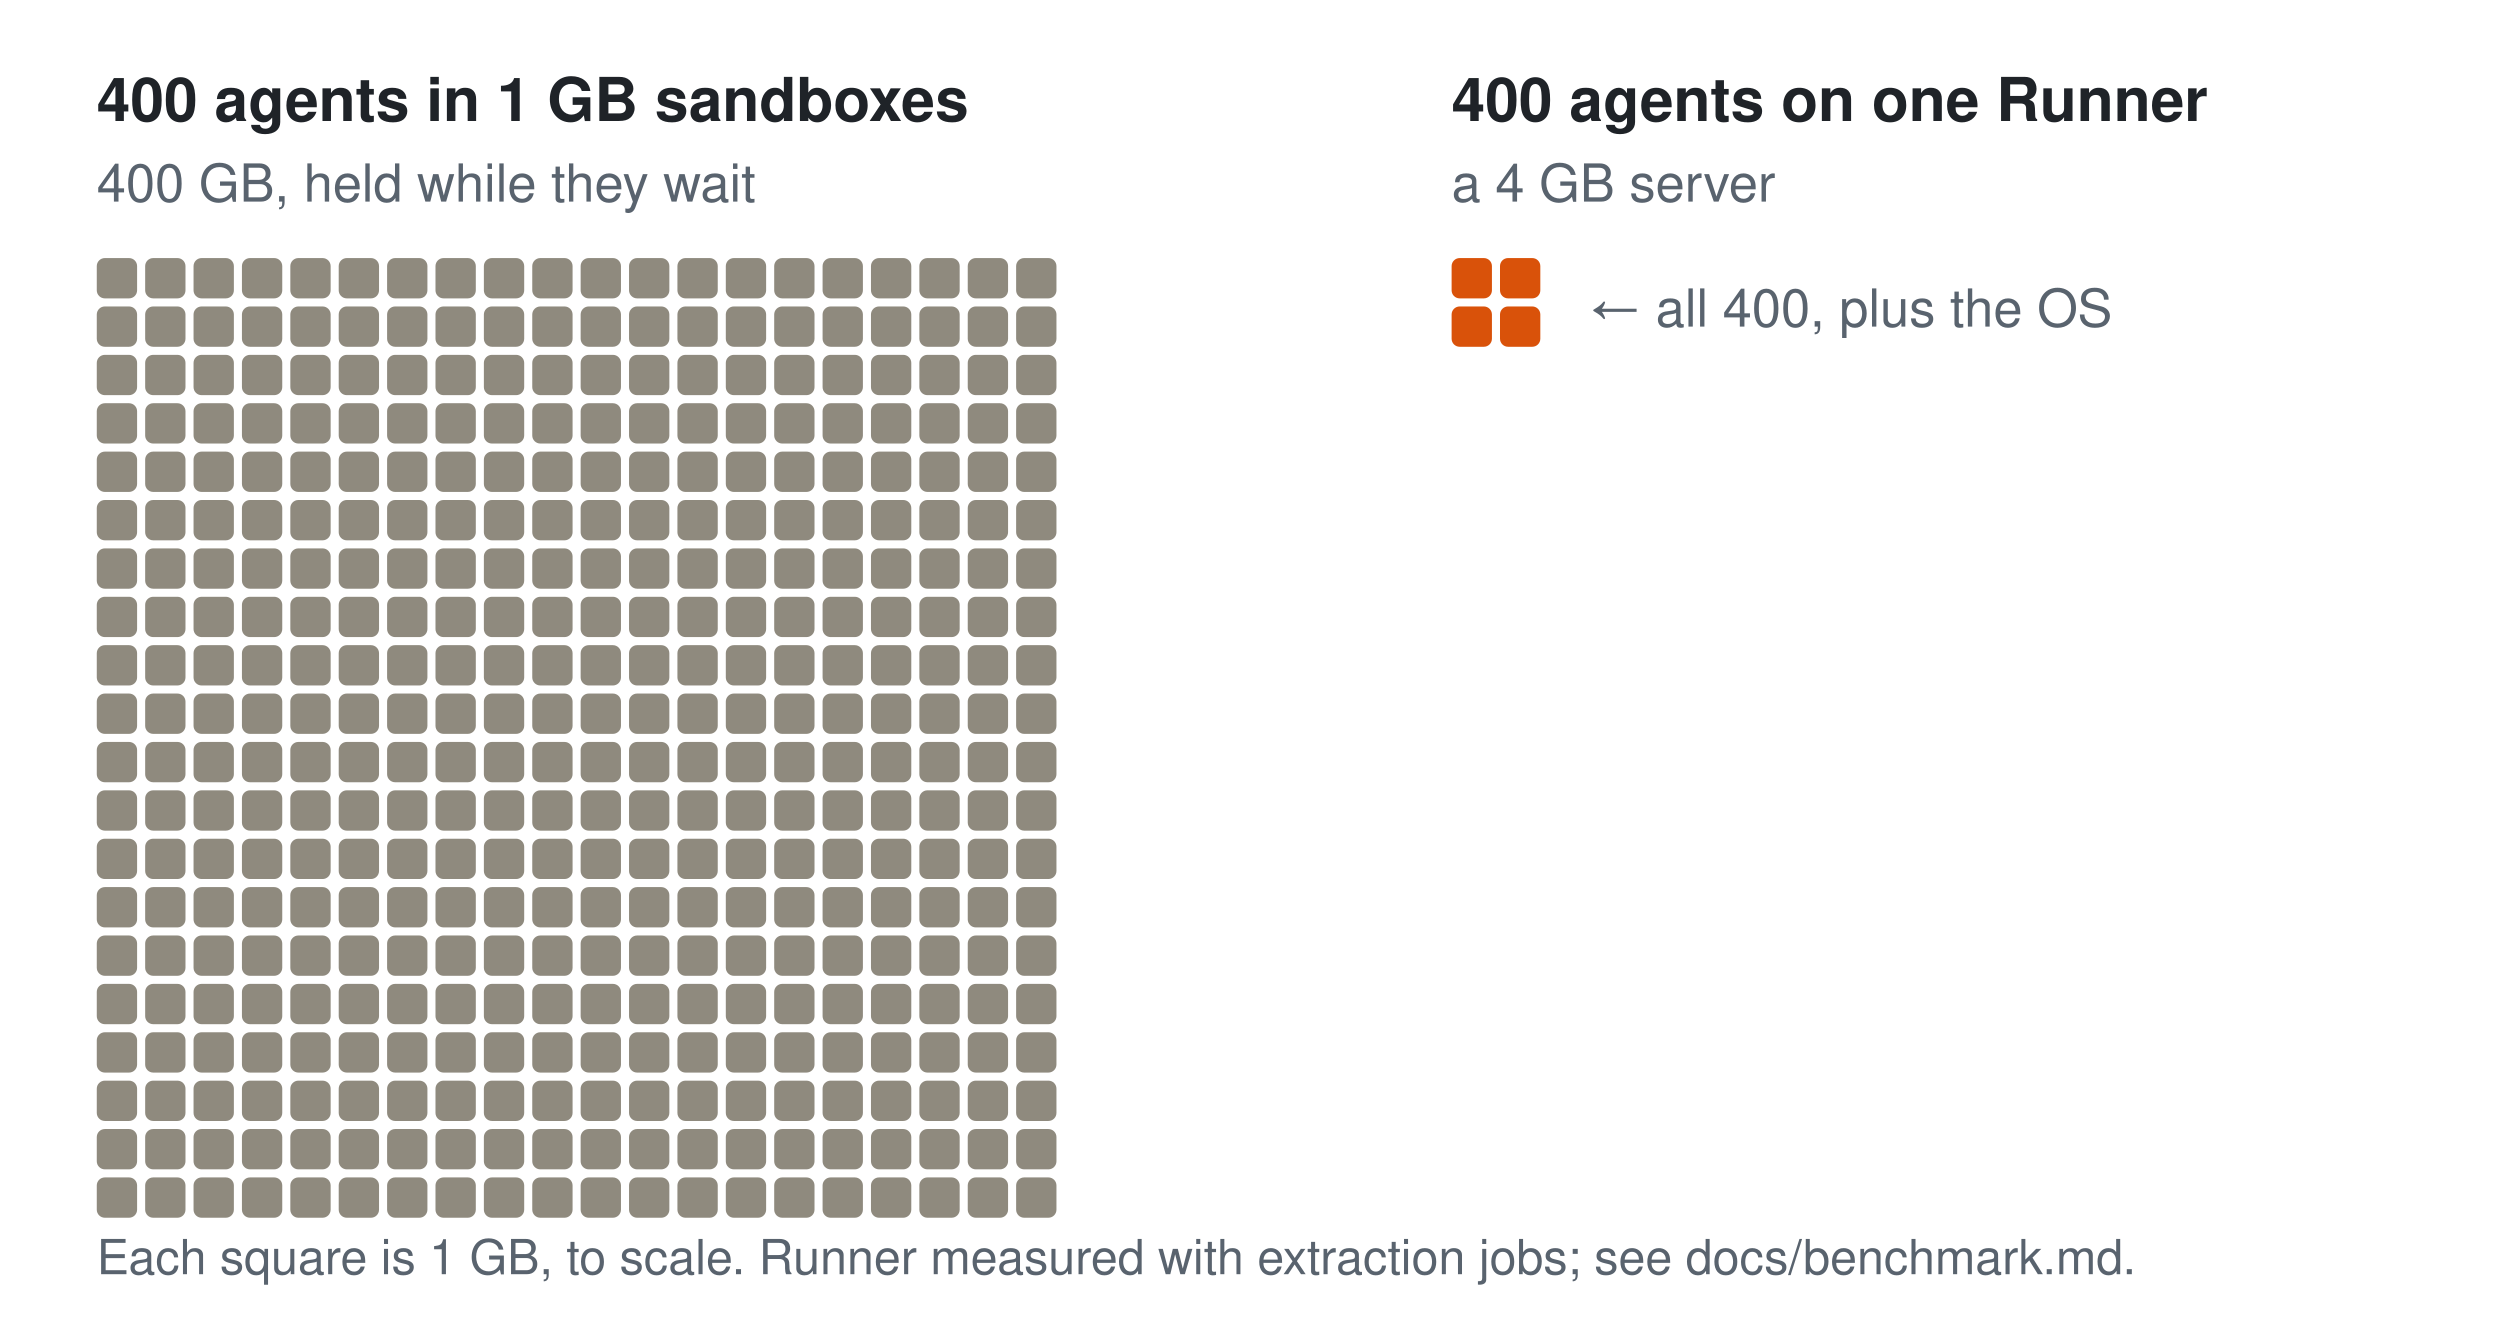
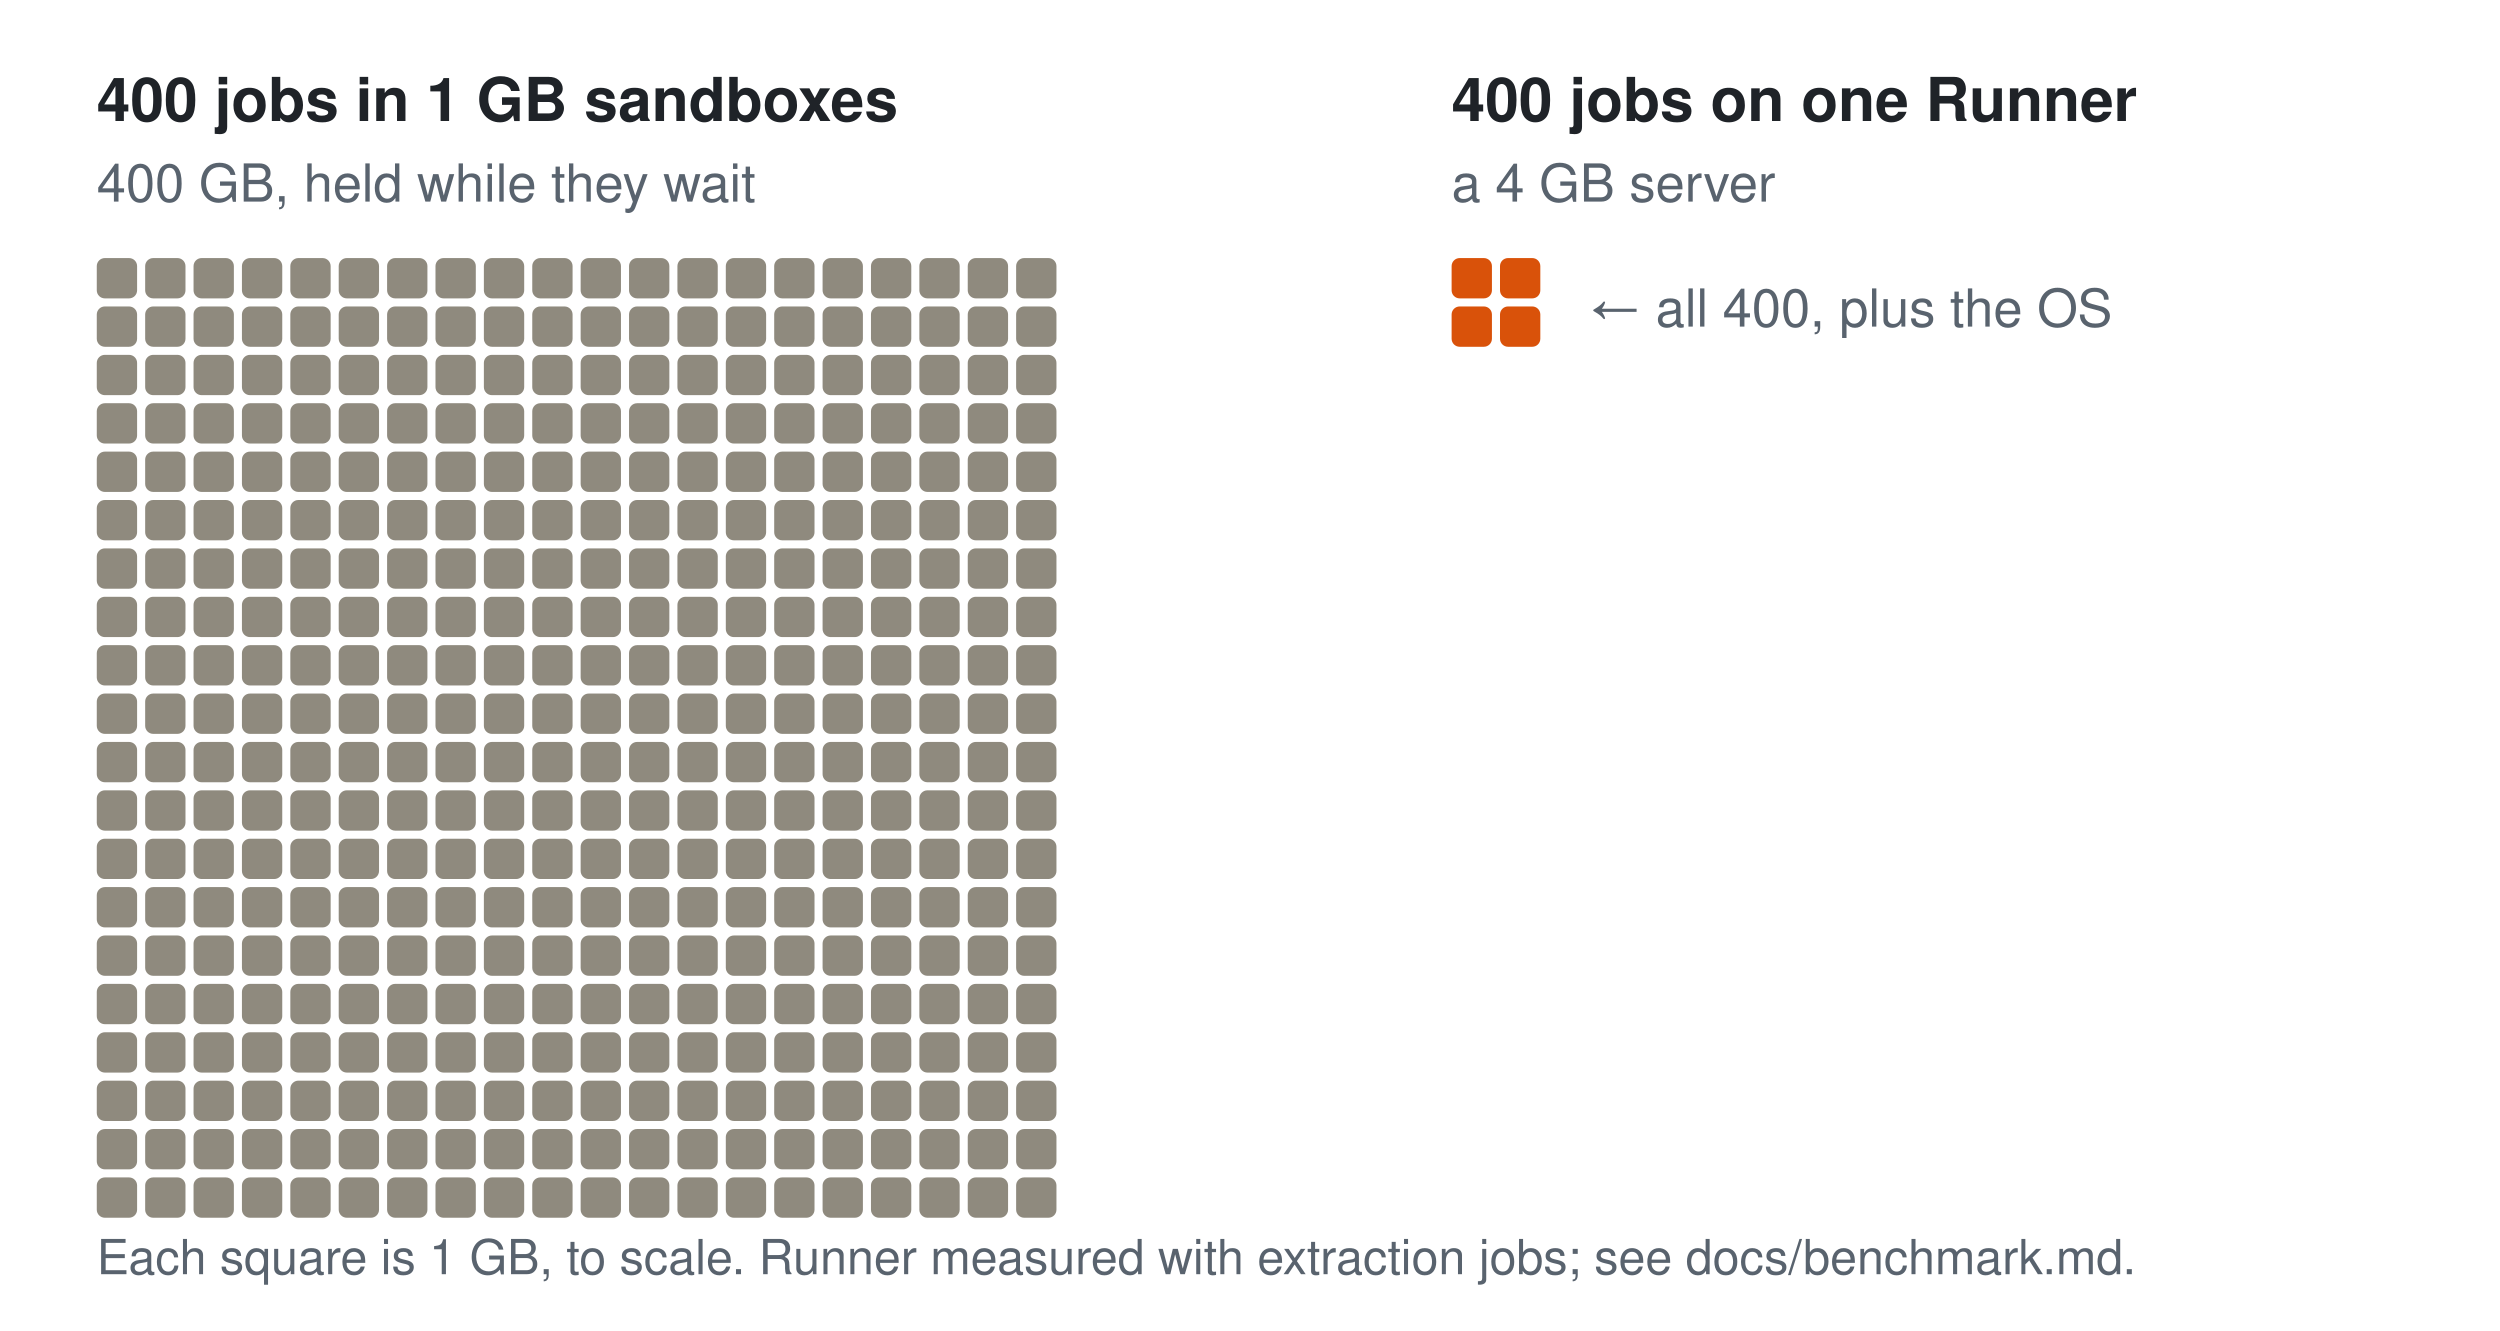
- <svg xmlns="http://www.w3.org/2000/svg" width="620" height="330" viewBox="0 0 620 330" role="img" aria-label="Memory held by 400 agents: 400 GB as 400 one-gigabyte sandboxes, against 4 GB for one Runner. Each square is 1 GB.">
-   <text x="24" y="30" font-family="-apple-system,BlinkMacSystemFont,Segoe UI,Helvetica,Arial,sans-serif" font-size="15" font-weight="600" fill="#1f2328">400 agents in 1 GB sandboxes</text>
+ <svg xmlns="http://www.w3.org/2000/svg" width="620" height="330" viewBox="0 0 620 330" role="img" aria-label="Memory held by 400 jobs: 400 GB as 400 one-gigabyte sandboxes, against 4 GB for one Runner. Each square is 1 GB.">
+   <text x="24" y="30" font-family="-apple-system,BlinkMacSystemFont,Segoe UI,Helvetica,Arial,sans-serif" font-size="15" font-weight="600" fill="#1f2328">400 jobs in 1 GB sandboxes</text>
  <text x="24" y="50" font-family="-apple-system,BlinkMacSystemFont,Segoe UI,Helvetica,Arial,sans-serif" font-size="13" fill="#59636e">400 GB, held while they wait</text>
  <rect x="24" y="64" width="10" height="10" rx="2" fill="#8f8a7e" />
  <rect x="36" y="64" width="10" height="10" rx="2" fill="#8f8a7e" />
  <rect x="48" y="64" width="10" height="10" rx="2" fill="#8f8a7e" />
  <rect x="60" y="64" width="10" height="10" rx="2" fill="#8f8a7e" />
  <rect x="72" y="64" width="10" height="10" rx="2" fill="#8f8a7e" />
  <rect x="84" y="64" width="10" height="10" rx="2" fill="#8f8a7e" />
  <rect x="96" y="64" width="10" height="10" rx="2" fill="#8f8a7e" />
  <rect x="108" y="64" width="10" height="10" rx="2" fill="#8f8a7e" />
  <rect x="120" y="64" width="10" height="10" rx="2" fill="#8f8a7e" />
  <rect x="132" y="64" width="10" height="10" rx="2" fill="#8f8a7e" />
  <rect x="144" y="64" width="10" height="10" rx="2" fill="#8f8a7e" />
  <rect x="156" y="64" width="10" height="10" rx="2" fill="#8f8a7e" />
  <rect x="168" y="64" width="10" height="10" rx="2" fill="#8f8a7e" />
  <rect x="180" y="64" width="10" height="10" rx="2" fill="#8f8a7e" />
  <rect x="192" y="64" width="10" height="10" rx="2" fill="#8f8a7e" />
  <rect x="204" y="64" width="10" height="10" rx="2" fill="#8f8a7e" />
  <rect x="216" y="64" width="10" height="10" rx="2" fill="#8f8a7e" />
  <rect x="228" y="64" width="10" height="10" rx="2" fill="#8f8a7e" />
  <rect x="240" y="64" width="10" height="10" rx="2" fill="#8f8a7e" />
  <rect x="252" y="64" width="10" height="10" rx="2" fill="#8f8a7e" />
  <rect x="24" y="76" width="10" height="10" rx="2" fill="#8f8a7e" />
  <rect x="36" y="76" width="10" height="10" rx="2" fill="#8f8a7e" />
  <rect x="48" y="76" width="10" height="10" rx="2" fill="#8f8a7e" />
  <rect x="60" y="76" width="10" height="10" rx="2" fill="#8f8a7e" />
  <rect x="72" y="76" width="10" height="10" rx="2" fill="#8f8a7e" />
  <rect x="84" y="76" width="10" height="10" rx="2" fill="#8f8a7e" />
  <rect x="96" y="76" width="10" height="10" rx="2" fill="#8f8a7e" />
  <rect x="108" y="76" width="10" height="10" rx="2" fill="#8f8a7e" />
  <rect x="120" y="76" width="10" height="10" rx="2" fill="#8f8a7e" />
  <rect x="132" y="76" width="10" height="10" rx="2" fill="#8f8a7e" />
  <rect x="144" y="76" width="10" height="10" rx="2" fill="#8f8a7e" />
  <rect x="156" y="76" width="10" height="10" rx="2" fill="#8f8a7e" />
  <rect x="168" y="76" width="10" height="10" rx="2" fill="#8f8a7e" />
  <rect x="180" y="76" width="10" height="10" rx="2" fill="#8f8a7e" />
  <rect x="192" y="76" width="10" height="10" rx="2" fill="#8f8a7e" />
  <rect x="204" y="76" width="10" height="10" rx="2" fill="#8f8a7e" />
  <rect x="216" y="76" width="10" height="10" rx="2" fill="#8f8a7e" />
  <rect x="228" y="76" width="10" height="10" rx="2" fill="#8f8a7e" />
  <rect x="240" y="76" width="10" height="10" rx="2" fill="#8f8a7e" />
  <rect x="252" y="76" width="10" height="10" rx="2" fill="#8f8a7e" />
  <rect x="24" y="88" width="10" height="10" rx="2" fill="#8f8a7e" />
  <rect x="36" y="88" width="10" height="10" rx="2" fill="#8f8a7e" />
  <rect x="48" y="88" width="10" height="10" rx="2" fill="#8f8a7e" />
  <rect x="60" y="88" width="10" height="10" rx="2" fill="#8f8a7e" />
  <rect x="72" y="88" width="10" height="10" rx="2" fill="#8f8a7e" />
  <rect x="84" y="88" width="10" height="10" rx="2" fill="#8f8a7e" />
  <rect x="96" y="88" width="10" height="10" rx="2" fill="#8f8a7e" />
  <rect x="108" y="88" width="10" height="10" rx="2" fill="#8f8a7e" />
  <rect x="120" y="88" width="10" height="10" rx="2" fill="#8f8a7e" />
  <rect x="132" y="88" width="10" height="10" rx="2" fill="#8f8a7e" />
  <rect x="144" y="88" width="10" height="10" rx="2" fill="#8f8a7e" />
  <rect x="156" y="88" width="10" height="10" rx="2" fill="#8f8a7e" />
  <rect x="168" y="88" width="10" height="10" rx="2" fill="#8f8a7e" />
  <rect x="180" y="88" width="10" height="10" rx="2" fill="#8f8a7e" />
  <rect x="192" y="88" width="10" height="10" rx="2" fill="#8f8a7e" />
  <rect x="204" y="88" width="10" height="10" rx="2" fill="#8f8a7e" />
  <rect x="216" y="88" width="10" height="10" rx="2" fill="#8f8a7e" />
  <rect x="228" y="88" width="10" height="10" rx="2" fill="#8f8a7e" />
  <rect x="240" y="88" width="10" height="10" rx="2" fill="#8f8a7e" />
  <rect x="252" y="88" width="10" height="10" rx="2" fill="#8f8a7e" />
  <rect x="24" y="100" width="10" height="10" rx="2" fill="#8f8a7e" />
  <rect x="36" y="100" width="10" height="10" rx="2" fill="#8f8a7e" />
  <rect x="48" y="100" width="10" height="10" rx="2" fill="#8f8a7e" />
  <rect x="60" y="100" width="10" height="10" rx="2" fill="#8f8a7e" />
  <rect x="72" y="100" width="10" height="10" rx="2" fill="#8f8a7e" />
  <rect x="84" y="100" width="10" height="10" rx="2" fill="#8f8a7e" />
  <rect x="96" y="100" width="10" height="10" rx="2" fill="#8f8a7e" />
  <rect x="108" y="100" width="10" height="10" rx="2" fill="#8f8a7e" />
  <rect x="120" y="100" width="10" height="10" rx="2" fill="#8f8a7e" />
  <rect x="132" y="100" width="10" height="10" rx="2" fill="#8f8a7e" />
  <rect x="144" y="100" width="10" height="10" rx="2" fill="#8f8a7e" />
  <rect x="156" y="100" width="10" height="10" rx="2" fill="#8f8a7e" />
  <rect x="168" y="100" width="10" height="10" rx="2" fill="#8f8a7e" />
  <rect x="180" y="100" width="10" height="10" rx="2" fill="#8f8a7e" />
  <rect x="192" y="100" width="10" height="10" rx="2" fill="#8f8a7e" />
  <rect x="204" y="100" width="10" height="10" rx="2" fill="#8f8a7e" />
  <rect x="216" y="100" width="10" height="10" rx="2" fill="#8f8a7e" />
  <rect x="228" y="100" width="10" height="10" rx="2" fill="#8f8a7e" />
  <rect x="240" y="100" width="10" height="10" rx="2" fill="#8f8a7e" />
  <rect x="252" y="100" width="10" height="10" rx="2" fill="#8f8a7e" />
  <rect x="24" y="112" width="10" height="10" rx="2" fill="#8f8a7e" />
  <rect x="36" y="112" width="10" height="10" rx="2" fill="#8f8a7e" />
  <rect x="48" y="112" width="10" height="10" rx="2" fill="#8f8a7e" />
  <rect x="60" y="112" width="10" height="10" rx="2" fill="#8f8a7e" />
  <rect x="72" y="112" width="10" height="10" rx="2" fill="#8f8a7e" />
  <rect x="84" y="112" width="10" height="10" rx="2" fill="#8f8a7e" />
  <rect x="96" y="112" width="10" height="10" rx="2" fill="#8f8a7e" />
  <rect x="108" y="112" width="10" height="10" rx="2" fill="#8f8a7e" />
  <rect x="120" y="112" width="10" height="10" rx="2" fill="#8f8a7e" />
  <rect x="132" y="112" width="10" height="10" rx="2" fill="#8f8a7e" />
  <rect x="144" y="112" width="10" height="10" rx="2" fill="#8f8a7e" />
  <rect x="156" y="112" width="10" height="10" rx="2" fill="#8f8a7e" />
  <rect x="168" y="112" width="10" height="10" rx="2" fill="#8f8a7e" />
  <rect x="180" y="112" width="10" height="10" rx="2" fill="#8f8a7e" />
  <rect x="192" y="112" width="10" height="10" rx="2" fill="#8f8a7e" />
  <rect x="204" y="112" width="10" height="10" rx="2" fill="#8f8a7e" />
  <rect x="216" y="112" width="10" height="10" rx="2" fill="#8f8a7e" />
  <rect x="228" y="112" width="10" height="10" rx="2" fill="#8f8a7e" />
  <rect x="240" y="112" width="10" height="10" rx="2" fill="#8f8a7e" />
  <rect x="252" y="112" width="10" height="10" rx="2" fill="#8f8a7e" />
  <rect x="24" y="124" width="10" height="10" rx="2" fill="#8f8a7e" />
  <rect x="36" y="124" width="10" height="10" rx="2" fill="#8f8a7e" />
  <rect x="48" y="124" width="10" height="10" rx="2" fill="#8f8a7e" />
  <rect x="60" y="124" width="10" height="10" rx="2" fill="#8f8a7e" />
  <rect x="72" y="124" width="10" height="10" rx="2" fill="#8f8a7e" />
  <rect x="84" y="124" width="10" height="10" rx="2" fill="#8f8a7e" />
  <rect x="96" y="124" width="10" height="10" rx="2" fill="#8f8a7e" />
  <rect x="108" y="124" width="10" height="10" rx="2" fill="#8f8a7e" />
  <rect x="120" y="124" width="10" height="10" rx="2" fill="#8f8a7e" />
  <rect x="132" y="124" width="10" height="10" rx="2" fill="#8f8a7e" />
  <rect x="144" y="124" width="10" height="10" rx="2" fill="#8f8a7e" />
  <rect x="156" y="124" width="10" height="10" rx="2" fill="#8f8a7e" />
  <rect x="168" y="124" width="10" height="10" rx="2" fill="#8f8a7e" />
  <rect x="180" y="124" width="10" height="10" rx="2" fill="#8f8a7e" />
  <rect x="192" y="124" width="10" height="10" rx="2" fill="#8f8a7e" />
  <rect x="204" y="124" width="10" height="10" rx="2" fill="#8f8a7e" />
  <rect x="216" y="124" width="10" height="10" rx="2" fill="#8f8a7e" />
  <rect x="228" y="124" width="10" height="10" rx="2" fill="#8f8a7e" />
  <rect x="240" y="124" width="10" height="10" rx="2" fill="#8f8a7e" />
  <rect x="252" y="124" width="10" height="10" rx="2" fill="#8f8a7e" />
  <rect x="24" y="136" width="10" height="10" rx="2" fill="#8f8a7e" />
  <rect x="36" y="136" width="10" height="10" rx="2" fill="#8f8a7e" />
  <rect x="48" y="136" width="10" height="10" rx="2" fill="#8f8a7e" />
  <rect x="60" y="136" width="10" height="10" rx="2" fill="#8f8a7e" />
  <rect x="72" y="136" width="10" height="10" rx="2" fill="#8f8a7e" />
  <rect x="84" y="136" width="10" height="10" rx="2" fill="#8f8a7e" />
  <rect x="96" y="136" width="10" height="10" rx="2" fill="#8f8a7e" />
  <rect x="108" y="136" width="10" height="10" rx="2" fill="#8f8a7e" />
  <rect x="120" y="136" width="10" height="10" rx="2" fill="#8f8a7e" />
  <rect x="132" y="136" width="10" height="10" rx="2" fill="#8f8a7e" />
  <rect x="144" y="136" width="10" height="10" rx="2" fill="#8f8a7e" />
  <rect x="156" y="136" width="10" height="10" rx="2" fill="#8f8a7e" />
  <rect x="168" y="136" width="10" height="10" rx="2" fill="#8f8a7e" />
  <rect x="180" y="136" width="10" height="10" rx="2" fill="#8f8a7e" />
  <rect x="192" y="136" width="10" height="10" rx="2" fill="#8f8a7e" />
  <rect x="204" y="136" width="10" height="10" rx="2" fill="#8f8a7e" />
  <rect x="216" y="136" width="10" height="10" rx="2" fill="#8f8a7e" />
  <rect x="228" y="136" width="10" height="10" rx="2" fill="#8f8a7e" />
  <rect x="240" y="136" width="10" height="10" rx="2" fill="#8f8a7e" />
  <rect x="252" y="136" width="10" height="10" rx="2" fill="#8f8a7e" />
  <rect x="24" y="148" width="10" height="10" rx="2" fill="#8f8a7e" />
  <rect x="36" y="148" width="10" height="10" rx="2" fill="#8f8a7e" />
  <rect x="48" y="148" width="10" height="10" rx="2" fill="#8f8a7e" />
  <rect x="60" y="148" width="10" height="10" rx="2" fill="#8f8a7e" />
  <rect x="72" y="148" width="10" height="10" rx="2" fill="#8f8a7e" />
  <rect x="84" y="148" width="10" height="10" rx="2" fill="#8f8a7e" />
  <rect x="96" y="148" width="10" height="10" rx="2" fill="#8f8a7e" />
  <rect x="108" y="148" width="10" height="10" rx="2" fill="#8f8a7e" />
  <rect x="120" y="148" width="10" height="10" rx="2" fill="#8f8a7e" />
  <rect x="132" y="148" width="10" height="10" rx="2" fill="#8f8a7e" />
  <rect x="144" y="148" width="10" height="10" rx="2" fill="#8f8a7e" />
  <rect x="156" y="148" width="10" height="10" rx="2" fill="#8f8a7e" />
  <rect x="168" y="148" width="10" height="10" rx="2" fill="#8f8a7e" />
  <rect x="180" y="148" width="10" height="10" rx="2" fill="#8f8a7e" />
  <rect x="192" y="148" width="10" height="10" rx="2" fill="#8f8a7e" />
  <rect x="204" y="148" width="10" height="10" rx="2" fill="#8f8a7e" />
  <rect x="216" y="148" width="10" height="10" rx="2" fill="#8f8a7e" />
  <rect x="228" y="148" width="10" height="10" rx="2" fill="#8f8a7e" />
  <rect x="240" y="148" width="10" height="10" rx="2" fill="#8f8a7e" />
  <rect x="252" y="148" width="10" height="10" rx="2" fill="#8f8a7e" />
  <rect x="24" y="160" width="10" height="10" rx="2" fill="#8f8a7e" />
  <rect x="36" y="160" width="10" height="10" rx="2" fill="#8f8a7e" />
  <rect x="48" y="160" width="10" height="10" rx="2" fill="#8f8a7e" />
  <rect x="60" y="160" width="10" height="10" rx="2" fill="#8f8a7e" />
  <rect x="72" y="160" width="10" height="10" rx="2" fill="#8f8a7e" />
  <rect x="84" y="160" width="10" height="10" rx="2" fill="#8f8a7e" />
  <rect x="96" y="160" width="10" height="10" rx="2" fill="#8f8a7e" />
  <rect x="108" y="160" width="10" height="10" rx="2" fill="#8f8a7e" />
  <rect x="120" y="160" width="10" height="10" rx="2" fill="#8f8a7e" />
  <rect x="132" y="160" width="10" height="10" rx="2" fill="#8f8a7e" />
  <rect x="144" y="160" width="10" height="10" rx="2" fill="#8f8a7e" />
  <rect x="156" y="160" width="10" height="10" rx="2" fill="#8f8a7e" />
  <rect x="168" y="160" width="10" height="10" rx="2" fill="#8f8a7e" />
  <rect x="180" y="160" width="10" height="10" rx="2" fill="#8f8a7e" />
  <rect x="192" y="160" width="10" height="10" rx="2" fill="#8f8a7e" />
  <rect x="204" y="160" width="10" height="10" rx="2" fill="#8f8a7e" />
  <rect x="216" y="160" width="10" height="10" rx="2" fill="#8f8a7e" />
  <rect x="228" y="160" width="10" height="10" rx="2" fill="#8f8a7e" />
  <rect x="240" y="160" width="10" height="10" rx="2" fill="#8f8a7e" />
  <rect x="252" y="160" width="10" height="10" rx="2" fill="#8f8a7e" />
  <rect x="24" y="172" width="10" height="10" rx="2" fill="#8f8a7e" />
  <rect x="36" y="172" width="10" height="10" rx="2" fill="#8f8a7e" />
  <rect x="48" y="172" width="10" height="10" rx="2" fill="#8f8a7e" />
  <rect x="60" y="172" width="10" height="10" rx="2" fill="#8f8a7e" />
  <rect x="72" y="172" width="10" height="10" rx="2" fill="#8f8a7e" />
  <rect x="84" y="172" width="10" height="10" rx="2" fill="#8f8a7e" />
  <rect x="96" y="172" width="10" height="10" rx="2" fill="#8f8a7e" />
  <rect x="108" y="172" width="10" height="10" rx="2" fill="#8f8a7e" />
  <rect x="120" y="172" width="10" height="10" rx="2" fill="#8f8a7e" />
  <rect x="132" y="172" width="10" height="10" rx="2" fill="#8f8a7e" />
  <rect x="144" y="172" width="10" height="10" rx="2" fill="#8f8a7e" />
  <rect x="156" y="172" width="10" height="10" rx="2" fill="#8f8a7e" />
  <rect x="168" y="172" width="10" height="10" rx="2" fill="#8f8a7e" />
  <rect x="180" y="172" width="10" height="10" rx="2" fill="#8f8a7e" />
  <rect x="192" y="172" width="10" height="10" rx="2" fill="#8f8a7e" />
  <rect x="204" y="172" width="10" height="10" rx="2" fill="#8f8a7e" />
  <rect x="216" y="172" width="10" height="10" rx="2" fill="#8f8a7e" />
  <rect x="228" y="172" width="10" height="10" rx="2" fill="#8f8a7e" />
  <rect x="240" y="172" width="10" height="10" rx="2" fill="#8f8a7e" />
  <rect x="252" y="172" width="10" height="10" rx="2" fill="#8f8a7e" />
  <rect x="24" y="184" width="10" height="10" rx="2" fill="#8f8a7e" />
  <rect x="36" y="184" width="10" height="10" rx="2" fill="#8f8a7e" />
  <rect x="48" y="184" width="10" height="10" rx="2" fill="#8f8a7e" />
  <rect x="60" y="184" width="10" height="10" rx="2" fill="#8f8a7e" />
  <rect x="72" y="184" width="10" height="10" rx="2" fill="#8f8a7e" />
  <rect x="84" y="184" width="10" height="10" rx="2" fill="#8f8a7e" />
  <rect x="96" y="184" width="10" height="10" rx="2" fill="#8f8a7e" />
  <rect x="108" y="184" width="10" height="10" rx="2" fill="#8f8a7e" />
  <rect x="120" y="184" width="10" height="10" rx="2" fill="#8f8a7e" />
  <rect x="132" y="184" width="10" height="10" rx="2" fill="#8f8a7e" />
  <rect x="144" y="184" width="10" height="10" rx="2" fill="#8f8a7e" />
  <rect x="156" y="184" width="10" height="10" rx="2" fill="#8f8a7e" />
  <rect x="168" y="184" width="10" height="10" rx="2" fill="#8f8a7e" />
  <rect x="180" y="184" width="10" height="10" rx="2" fill="#8f8a7e" />
  <rect x="192" y="184" width="10" height="10" rx="2" fill="#8f8a7e" />
  <rect x="204" y="184" width="10" height="10" rx="2" fill="#8f8a7e" />
  <rect x="216" y="184" width="10" height="10" rx="2" fill="#8f8a7e" />
  <rect x="228" y="184" width="10" height="10" rx="2" fill="#8f8a7e" />
  <rect x="240" y="184" width="10" height="10" rx="2" fill="#8f8a7e" />
  <rect x="252" y="184" width="10" height="10" rx="2" fill="#8f8a7e" />
  <rect x="24" y="196" width="10" height="10" rx="2" fill="#8f8a7e" />
  <rect x="36" y="196" width="10" height="10" rx="2" fill="#8f8a7e" />
  <rect x="48" y="196" width="10" height="10" rx="2" fill="#8f8a7e" />
  <rect x="60" y="196" width="10" height="10" rx="2" fill="#8f8a7e" />
  <rect x="72" y="196" width="10" height="10" rx="2" fill="#8f8a7e" />
  <rect x="84" y="196" width="10" height="10" rx="2" fill="#8f8a7e" />
  <rect x="96" y="196" width="10" height="10" rx="2" fill="#8f8a7e" />
  <rect x="108" y="196" width="10" height="10" rx="2" fill="#8f8a7e" />
  <rect x="120" y="196" width="10" height="10" rx="2" fill="#8f8a7e" />
  <rect x="132" y="196" width="10" height="10" rx="2" fill="#8f8a7e" />
  <rect x="144" y="196" width="10" height="10" rx="2" fill="#8f8a7e" />
  <rect x="156" y="196" width="10" height="10" rx="2" fill="#8f8a7e" />
  <rect x="168" y="196" width="10" height="10" rx="2" fill="#8f8a7e" />
  <rect x="180" y="196" width="10" height="10" rx="2" fill="#8f8a7e" />
  <rect x="192" y="196" width="10" height="10" rx="2" fill="#8f8a7e" />
  <rect x="204" y="196" width="10" height="10" rx="2" fill="#8f8a7e" />
  <rect x="216" y="196" width="10" height="10" rx="2" fill="#8f8a7e" />
  <rect x="228" y="196" width="10" height="10" rx="2" fill="#8f8a7e" />
  <rect x="240" y="196" width="10" height="10" rx="2" fill="#8f8a7e" />
  <rect x="252" y="196" width="10" height="10" rx="2" fill="#8f8a7e" />
  <rect x="24" y="208" width="10" height="10" rx="2" fill="#8f8a7e" />
  <rect x="36" y="208" width="10" height="10" rx="2" fill="#8f8a7e" />
  <rect x="48" y="208" width="10" height="10" rx="2" fill="#8f8a7e" />
  <rect x="60" y="208" width="10" height="10" rx="2" fill="#8f8a7e" />
  <rect x="72" y="208" width="10" height="10" rx="2" fill="#8f8a7e" />
  <rect x="84" y="208" width="10" height="10" rx="2" fill="#8f8a7e" />
  <rect x="96" y="208" width="10" height="10" rx="2" fill="#8f8a7e" />
  <rect x="108" y="208" width="10" height="10" rx="2" fill="#8f8a7e" />
  <rect x="120" y="208" width="10" height="10" rx="2" fill="#8f8a7e" />
  <rect x="132" y="208" width="10" height="10" rx="2" fill="#8f8a7e" />
  <rect x="144" y="208" width="10" height="10" rx="2" fill="#8f8a7e" />
  <rect x="156" y="208" width="10" height="10" rx="2" fill="#8f8a7e" />
  <rect x="168" y="208" width="10" height="10" rx="2" fill="#8f8a7e" />
  <rect x="180" y="208" width="10" height="10" rx="2" fill="#8f8a7e" />
  <rect x="192" y="208" width="10" height="10" rx="2" fill="#8f8a7e" />
  <rect x="204" y="208" width="10" height="10" rx="2" fill="#8f8a7e" />
  <rect x="216" y="208" width="10" height="10" rx="2" fill="#8f8a7e" />
  <rect x="228" y="208" width="10" height="10" rx="2" fill="#8f8a7e" />
  <rect x="240" y="208" width="10" height="10" rx="2" fill="#8f8a7e" />
  <rect x="252" y="208" width="10" height="10" rx="2" fill="#8f8a7e" />
  <rect x="24" y="220" width="10" height="10" rx="2" fill="#8f8a7e" />
  <rect x="36" y="220" width="10" height="10" rx="2" fill="#8f8a7e" />
  <rect x="48" y="220" width="10" height="10" rx="2" fill="#8f8a7e" />
  <rect x="60" y="220" width="10" height="10" rx="2" fill="#8f8a7e" />
  <rect x="72" y="220" width="10" height="10" rx="2" fill="#8f8a7e" />
  <rect x="84" y="220" width="10" height="10" rx="2" fill="#8f8a7e" />
  <rect x="96" y="220" width="10" height="10" rx="2" fill="#8f8a7e" />
  <rect x="108" y="220" width="10" height="10" rx="2" fill="#8f8a7e" />
  <rect x="120" y="220" width="10" height="10" rx="2" fill="#8f8a7e" />
  <rect x="132" y="220" width="10" height="10" rx="2" fill="#8f8a7e" />
  <rect x="144" y="220" width="10" height="10" rx="2" fill="#8f8a7e" />
  <rect x="156" y="220" width="10" height="10" rx="2" fill="#8f8a7e" />
  <rect x="168" y="220" width="10" height="10" rx="2" fill="#8f8a7e" />
  <rect x="180" y="220" width="10" height="10" rx="2" fill="#8f8a7e" />
  <rect x="192" y="220" width="10" height="10" rx="2" fill="#8f8a7e" />
  <rect x="204" y="220" width="10" height="10" rx="2" fill="#8f8a7e" />
  <rect x="216" y="220" width="10" height="10" rx="2" fill="#8f8a7e" />
  <rect x="228" y="220" width="10" height="10" rx="2" fill="#8f8a7e" />
  <rect x="240" y="220" width="10" height="10" rx="2" fill="#8f8a7e" />
  <rect x="252" y="220" width="10" height="10" rx="2" fill="#8f8a7e" />
  <rect x="24" y="232" width="10" height="10" rx="2" fill="#8f8a7e" />
  <rect x="36" y="232" width="10" height="10" rx="2" fill="#8f8a7e" />
  <rect x="48" y="232" width="10" height="10" rx="2" fill="#8f8a7e" />
  <rect x="60" y="232" width="10" height="10" rx="2" fill="#8f8a7e" />
  <rect x="72" y="232" width="10" height="10" rx="2" fill="#8f8a7e" />
  <rect x="84" y="232" width="10" height="10" rx="2" fill="#8f8a7e" />
  <rect x="96" y="232" width="10" height="10" rx="2" fill="#8f8a7e" />
  <rect x="108" y="232" width="10" height="10" rx="2" fill="#8f8a7e" />
  <rect x="120" y="232" width="10" height="10" rx="2" fill="#8f8a7e" />
  <rect x="132" y="232" width="10" height="10" rx="2" fill="#8f8a7e" />
  <rect x="144" y="232" width="10" height="10" rx="2" fill="#8f8a7e" />
  <rect x="156" y="232" width="10" height="10" rx="2" fill="#8f8a7e" />
  <rect x="168" y="232" width="10" height="10" rx="2" fill="#8f8a7e" />
  <rect x="180" y="232" width="10" height="10" rx="2" fill="#8f8a7e" />
  <rect x="192" y="232" width="10" height="10" rx="2" fill="#8f8a7e" />
  <rect x="204" y="232" width="10" height="10" rx="2" fill="#8f8a7e" />
  <rect x="216" y="232" width="10" height="10" rx="2" fill="#8f8a7e" />
  <rect x="228" y="232" width="10" height="10" rx="2" fill="#8f8a7e" />
  <rect x="240" y="232" width="10" height="10" rx="2" fill="#8f8a7e" />
  <rect x="252" y="232" width="10" height="10" rx="2" fill="#8f8a7e" />
  <rect x="24" y="244" width="10" height="10" rx="2" fill="#8f8a7e" />
  <rect x="36" y="244" width="10" height="10" rx="2" fill="#8f8a7e" />
  <rect x="48" y="244" width="10" height="10" rx="2" fill="#8f8a7e" />
  <rect x="60" y="244" width="10" height="10" rx="2" fill="#8f8a7e" />
  <rect x="72" y="244" width="10" height="10" rx="2" fill="#8f8a7e" />
  <rect x="84" y="244" width="10" height="10" rx="2" fill="#8f8a7e" />
  <rect x="96" y="244" width="10" height="10" rx="2" fill="#8f8a7e" />
  <rect x="108" y="244" width="10" height="10" rx="2" fill="#8f8a7e" />
  <rect x="120" y="244" width="10" height="10" rx="2" fill="#8f8a7e" />
  <rect x="132" y="244" width="10" height="10" rx="2" fill="#8f8a7e" />
  <rect x="144" y="244" width="10" height="10" rx="2" fill="#8f8a7e" />
  <rect x="156" y="244" width="10" height="10" rx="2" fill="#8f8a7e" />
  <rect x="168" y="244" width="10" height="10" rx="2" fill="#8f8a7e" />
  <rect x="180" y="244" width="10" height="10" rx="2" fill="#8f8a7e" />
  <rect x="192" y="244" width="10" height="10" rx="2" fill="#8f8a7e" />
  <rect x="204" y="244" width="10" height="10" rx="2" fill="#8f8a7e" />
  <rect x="216" y="244" width="10" height="10" rx="2" fill="#8f8a7e" />
  <rect x="228" y="244" width="10" height="10" rx="2" fill="#8f8a7e" />
  <rect x="240" y="244" width="10" height="10" rx="2" fill="#8f8a7e" />
  <rect x="252" y="244" width="10" height="10" rx="2" fill="#8f8a7e" />
  <rect x="24" y="256" width="10" height="10" rx="2" fill="#8f8a7e" />
  <rect x="36" y="256" width="10" height="10" rx="2" fill="#8f8a7e" />
  <rect x="48" y="256" width="10" height="10" rx="2" fill="#8f8a7e" />
  <rect x="60" y="256" width="10" height="10" rx="2" fill="#8f8a7e" />
  <rect x="72" y="256" width="10" height="10" rx="2" fill="#8f8a7e" />
  <rect x="84" y="256" width="10" height="10" rx="2" fill="#8f8a7e" />
  <rect x="96" y="256" width="10" height="10" rx="2" fill="#8f8a7e" />
  <rect x="108" y="256" width="10" height="10" rx="2" fill="#8f8a7e" />
  <rect x="120" y="256" width="10" height="10" rx="2" fill="#8f8a7e" />
  <rect x="132" y="256" width="10" height="10" rx="2" fill="#8f8a7e" />
  <rect x="144" y="256" width="10" height="10" rx="2" fill="#8f8a7e" />
  <rect x="156" y="256" width="10" height="10" rx="2" fill="#8f8a7e" />
  <rect x="168" y="256" width="10" height="10" rx="2" fill="#8f8a7e" />
  <rect x="180" y="256" width="10" height="10" rx="2" fill="#8f8a7e" />
  <rect x="192" y="256" width="10" height="10" rx="2" fill="#8f8a7e" />
  <rect x="204" y="256" width="10" height="10" rx="2" fill="#8f8a7e" />
  <rect x="216" y="256" width="10" height="10" rx="2" fill="#8f8a7e" />
  <rect x="228" y="256" width="10" height="10" rx="2" fill="#8f8a7e" />
  <rect x="240" y="256" width="10" height="10" rx="2" fill="#8f8a7e" />
  <rect x="252" y="256" width="10" height="10" rx="2" fill="#8f8a7e" />
  <rect x="24" y="268" width="10" height="10" rx="2" fill="#8f8a7e" />
  <rect x="36" y="268" width="10" height="10" rx="2" fill="#8f8a7e" />
  <rect x="48" y="268" width="10" height="10" rx="2" fill="#8f8a7e" />
  <rect x="60" y="268" width="10" height="10" rx="2" fill="#8f8a7e" />
  <rect x="72" y="268" width="10" height="10" rx="2" fill="#8f8a7e" />
  <rect x="84" y="268" width="10" height="10" rx="2" fill="#8f8a7e" />
  <rect x="96" y="268" width="10" height="10" rx="2" fill="#8f8a7e" />
  <rect x="108" y="268" width="10" height="10" rx="2" fill="#8f8a7e" />
  <rect x="120" y="268" width="10" height="10" rx="2" fill="#8f8a7e" />
  <rect x="132" y="268" width="10" height="10" rx="2" fill="#8f8a7e" />
  <rect x="144" y="268" width="10" height="10" rx="2" fill="#8f8a7e" />
  <rect x="156" y="268" width="10" height="10" rx="2" fill="#8f8a7e" />
  <rect x="168" y="268" width="10" height="10" rx="2" fill="#8f8a7e" />
  <rect x="180" y="268" width="10" height="10" rx="2" fill="#8f8a7e" />
  <rect x="192" y="268" width="10" height="10" rx="2" fill="#8f8a7e" />
  <rect x="204" y="268" width="10" height="10" rx="2" fill="#8f8a7e" />
  <rect x="216" y="268" width="10" height="10" rx="2" fill="#8f8a7e" />
  <rect x="228" y="268" width="10" height="10" rx="2" fill="#8f8a7e" />
  <rect x="240" y="268" width="10" height="10" rx="2" fill="#8f8a7e" />
  <rect x="252" y="268" width="10" height="10" rx="2" fill="#8f8a7e" />
  <rect x="24" y="280" width="10" height="10" rx="2" fill="#8f8a7e" />
  <rect x="36" y="280" width="10" height="10" rx="2" fill="#8f8a7e" />
  <rect x="48" y="280" width="10" height="10" rx="2" fill="#8f8a7e" />
  <rect x="60" y="280" width="10" height="10" rx="2" fill="#8f8a7e" />
  <rect x="72" y="280" width="10" height="10" rx="2" fill="#8f8a7e" />
  <rect x="84" y="280" width="10" height="10" rx="2" fill="#8f8a7e" />
  <rect x="96" y="280" width="10" height="10" rx="2" fill="#8f8a7e" />
  <rect x="108" y="280" width="10" height="10" rx="2" fill="#8f8a7e" />
  <rect x="120" y="280" width="10" height="10" rx="2" fill="#8f8a7e" />
  <rect x="132" y="280" width="10" height="10" rx="2" fill="#8f8a7e" />
  <rect x="144" y="280" width="10" height="10" rx="2" fill="#8f8a7e" />
  <rect x="156" y="280" width="10" height="10" rx="2" fill="#8f8a7e" />
  <rect x="168" y="280" width="10" height="10" rx="2" fill="#8f8a7e" />
  <rect x="180" y="280" width="10" height="10" rx="2" fill="#8f8a7e" />
  <rect x="192" y="280" width="10" height="10" rx="2" fill="#8f8a7e" />
  <rect x="204" y="280" width="10" height="10" rx="2" fill="#8f8a7e" />
  <rect x="216" y="280" width="10" height="10" rx="2" fill="#8f8a7e" />
  <rect x="228" y="280" width="10" height="10" rx="2" fill="#8f8a7e" />
  <rect x="240" y="280" width="10" height="10" rx="2" fill="#8f8a7e" />
  <rect x="252" y="280" width="10" height="10" rx="2" fill="#8f8a7e" />
  <rect x="24" y="292" width="10" height="10" rx="2" fill="#8f8a7e" />
  <rect x="36" y="292" width="10" height="10" rx="2" fill="#8f8a7e" />
  <rect x="48" y="292" width="10" height="10" rx="2" fill="#8f8a7e" />
  <rect x="60" y="292" width="10" height="10" rx="2" fill="#8f8a7e" />
  <rect x="72" y="292" width="10" height="10" rx="2" fill="#8f8a7e" />
  <rect x="84" y="292" width="10" height="10" rx="2" fill="#8f8a7e" />
  <rect x="96" y="292" width="10" height="10" rx="2" fill="#8f8a7e" />
  <rect x="108" y="292" width="10" height="10" rx="2" fill="#8f8a7e" />
  <rect x="120" y="292" width="10" height="10" rx="2" fill="#8f8a7e" />
  <rect x="132" y="292" width="10" height="10" rx="2" fill="#8f8a7e" />
  <rect x="144" y="292" width="10" height="10" rx="2" fill="#8f8a7e" />
  <rect x="156" y="292" width="10" height="10" rx="2" fill="#8f8a7e" />
  <rect x="168" y="292" width="10" height="10" rx="2" fill="#8f8a7e" />
  <rect x="180" y="292" width="10" height="10" rx="2" fill="#8f8a7e" />
  <rect x="192" y="292" width="10" height="10" rx="2" fill="#8f8a7e" />
  <rect x="204" y="292" width="10" height="10" rx="2" fill="#8f8a7e" />
  <rect x="216" y="292" width="10" height="10" rx="2" fill="#8f8a7e" />
  <rect x="228" y="292" width="10" height="10" rx="2" fill="#8f8a7e" />
  <rect x="240" y="292" width="10" height="10" rx="2" fill="#8f8a7e" />
  <rect x="252" y="292" width="10" height="10" rx="2" fill="#8f8a7e" />
-   <text x="360" y="30" font-family="-apple-system,BlinkMacSystemFont,Segoe UI,Helvetica,Arial,sans-serif" font-size="15" font-weight="600" fill="#1f2328">400 agents on one Runner</text>
+   <text x="360" y="30" font-family="-apple-system,BlinkMacSystemFont,Segoe UI,Helvetica,Arial,sans-serif" font-size="15" font-weight="600" fill="#1f2328">400 jobs on one Runner</text>
  <text x="360" y="50" font-family="-apple-system,BlinkMacSystemFont,Segoe UI,Helvetica,Arial,sans-serif" font-size="13" fill="#59636e">a 4 GB server</text>
  <rect x="360" y="64" width="10" height="10" rx="2" fill="#d9520a" />
  <rect x="372" y="64" width="10" height="10" rx="2" fill="#d9520a" />
  <rect x="360" y="76" width="10" height="10" rx="2" fill="#d9520a" />
  <rect x="372" y="76" width="10" height="10" rx="2" fill="#d9520a" />
  <text x="394" y="81" font-family="-apple-system,BlinkMacSystemFont,Segoe UI,Helvetica,Arial,sans-serif" font-size="13" fill="#59636e">← all 400, plus the OS</text>
  <text x="24" y="316" font-family="-apple-system,BlinkMacSystemFont,Segoe UI,Helvetica,Arial,sans-serif" font-size="12" fill="#59636e">Each square is 1 GB, to scale. Runner measured with extraction jobs; see docs/benchmark.md.</text>
</svg>
